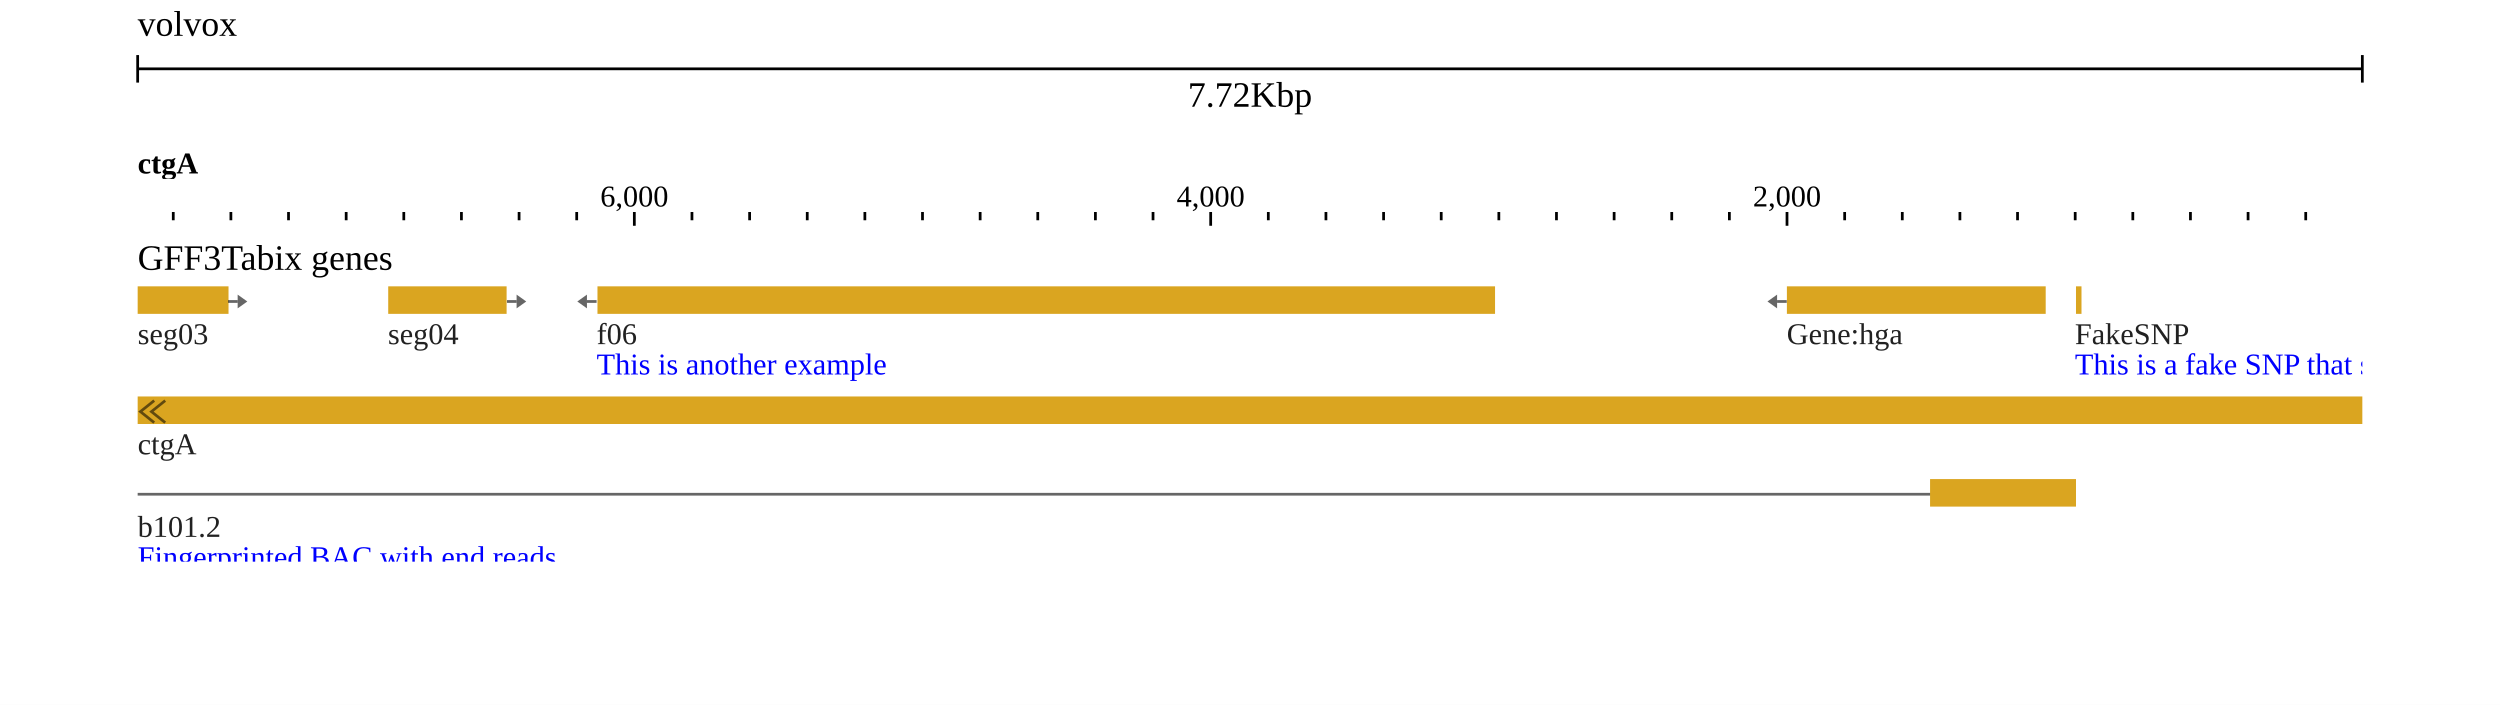
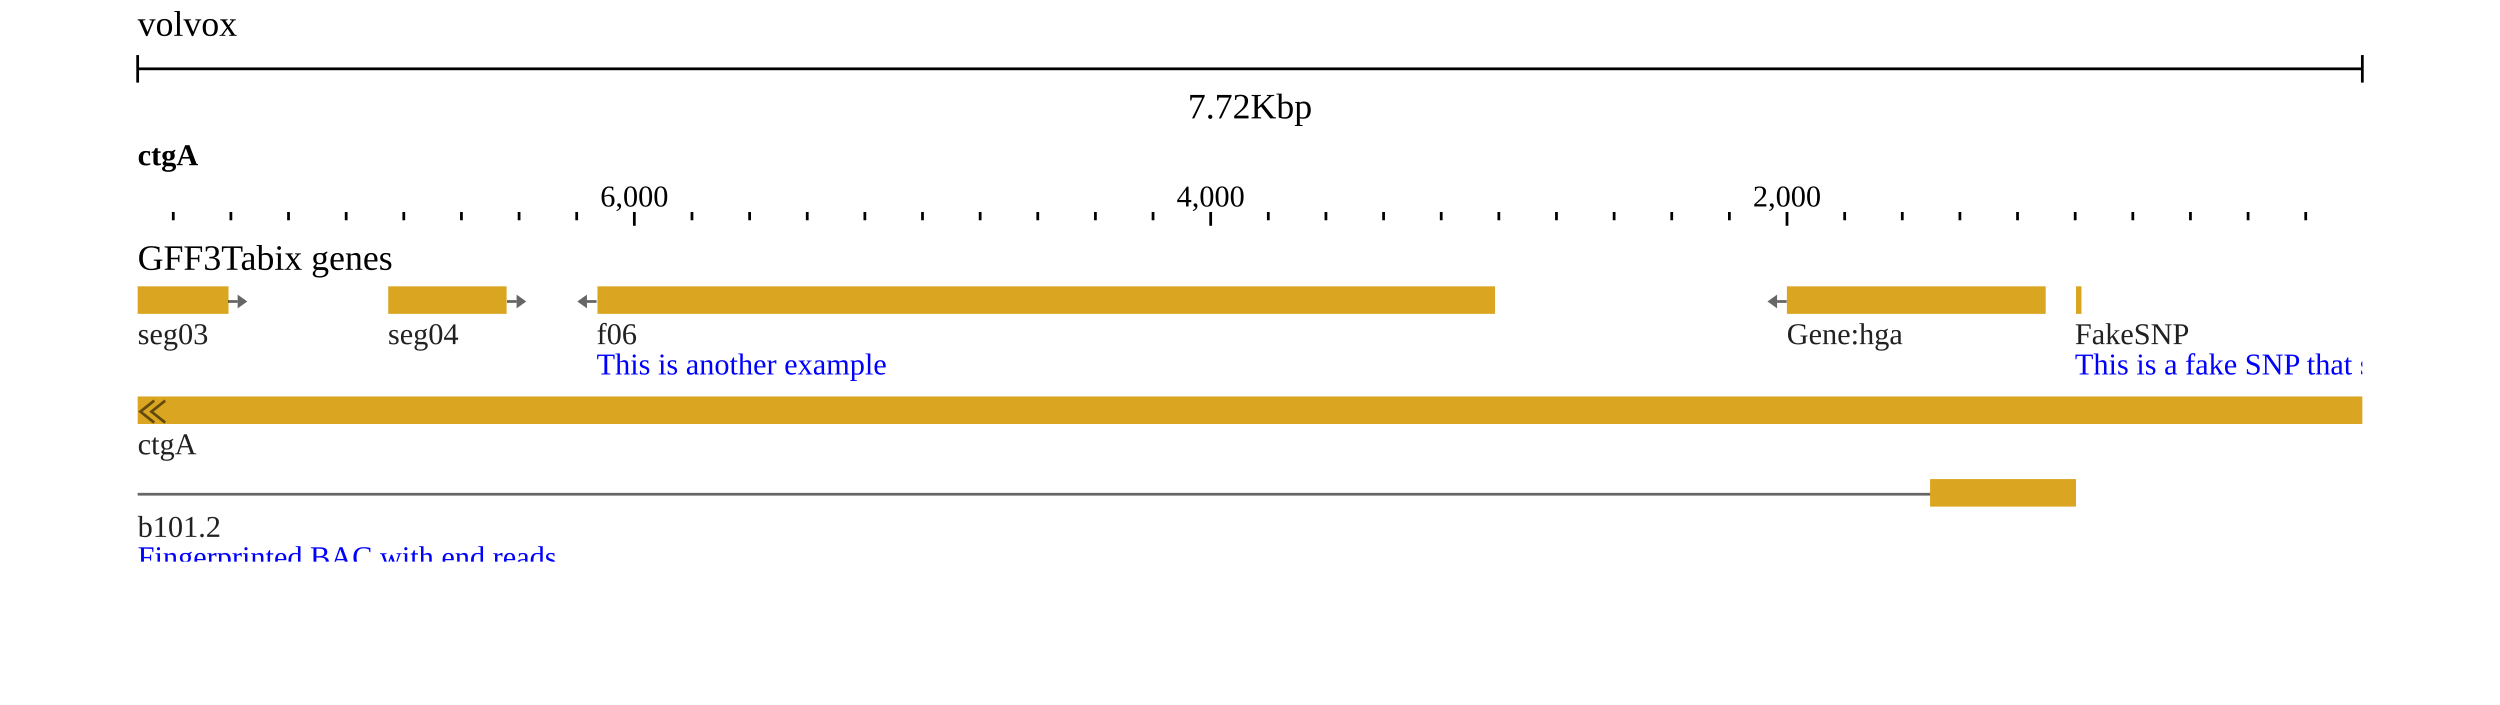
<svg xmlns="http://www.w3.org/2000/svg" width="908" height="256" viewBox="0 0 908 256">
  <rect width="908" height="256" fill="#ffffff" />
  <g transform="translate(50 0)">
    <g transform="translate(0)">
      <g id="header">
        <text x="0" y="13" font-size="13" fill="#000000">volvox</text>
        <g transform="translate(0 25)">
          <line x1="0" x2="808" y1="0" y2="0" stroke="#000000" />
          <line x1="0" x2="0" y1="-5" y2="5" stroke="#000000" />
          <line x1="808" x2="808" y1="-5" y2="5" stroke="#000000" />
-           <text x="404" y="5" text-anchor="middle" dominant-baseline="hanging" font-size="13" fill="#000000">7.72Kbp</text>
+           <text x="404" y="18" text-anchor="middle" font-size="13" fill="#000000">7.72Kbp</text>
        </g>
        <g transform="translate(0 50)">
          <defs>
            <clipPath id="ruler-clip-integration_test">
              <rect x="0" y="0" width="808" height="34" />
            </clipPath>
          </defs>
          <g clip-path="url(#ruler-clip-integration_test)">
            <path d="M599.04 27V32M389.72 27V32M180.39 27V32M-28.94 27V32M-238.26 27V32M787.44 27V30M766.5 27V30M745.57 27V30M724.64 27V30M703.71 27V30M682.77 27V30M661.84 27V30M640.91 27V30M619.98 27V30M578.11 27V30M557.18 27V30M536.25 27V30M515.31 27V30M494.38 27V30M473.45 27V30M452.52 27V30M431.58 27V30M410.65 27V30M368.78 27V30M347.85 27V30M326.92 27V30M305.99 27V30M285.05 27V30M264.12 27V30M243.19 27V30M222.26 27V30M201.32 27V30M159.46 27V30M138.53 27V30M117.59 27V30M96.66 27V30M75.73 27V30M54.79 27V30M33.86 27V30M12.93 27V30M-8 27V30M-49.87 27V30M-70.8 27V30M-91.73 27V30M-112.67 27V30M-133.6 27V30M-154.53 27V30M-175.46 27V30M-196.4 27V30M-217.33 27V30M-259.19 27V30M-280.13 27V30M-301.06 27V30M-321.99 27V30M-342.93 27V30M-363.86 27V30M-384.79 27V30M-405.72 27V30" stroke-width="1" stroke="#000000" fill="none" />
            <text x="599.04" y="25" text-anchor="middle" font-size="11" fill="#000000">2,000</text>
            <text x="389.72" y="25" text-anchor="middle" font-size="11" fill="#000000">4,000</text>
            <text x="180.39" y="25" text-anchor="middle" font-size="11" fill="#000000">6,000</text>
            <g transform="translate(0 0)">
              <defs>
                <clipPath id="reflabel-integration_test-volvox:ctgA:4137:11781:0:rev">
-                   <rect x="0" y="0" width="807.27" height="15" />
+                   <rect x="0" y="0" width="807.27" height="13" />
                </clipPath>
              </defs>
              <g clip-path="url(#reflabel-integration_test-volvox:ctgA:4137:11781:0:rev)">
-                 <text x="0" y="13" font-size="11" font-weight="bold" fill="#000000">ctgA</text>
+                 <text x="0" y="10" font-size="11" font-weight="bold" fill="#000000">ctgA</text>
              </g>
            </g>
          </g>
        </g>
      </g>
    </g>
    <g transform="translate(0 84)">
      <g transform="translate(0 0)">
        <defs>
          <clipPath id="track-clip-integration_test-gff3tabix_genes">
            <rect x="-50" y="20" width="858" height="100" />
          </clipPath>
        </defs>
        <g clip-path="url(#track-clip-integration_test-gff3tabix_genes)">
          <g transform="translate(0 20)">
            <defs>
              <clipPath id="canvas-features-clip-5GfQp_z8Ji">
                <rect x="0" y="0" width="808" height="100" />
              </clipPath>
            </defs>
            <g clip-path="url(#canvas-features-clip-5GfQp_z8Ji)">
              <g>
                <clipPath id="svgcanvas-clip-0">
                  <path d="M0,0h808v100h-808Z" />
                </clipPath>
                <g clip-path="url(#svgcanvas-clip-0)">
                  <path d="M651.27,75.5L-1232.56,75.5" fill="none" stroke="rgb(0,0,0)" stroke-opacity="0.6" stroke-width="1" />
                  <path d="M651.27,145.5L494.38,145.5" fill="none" stroke="rgb(0,0,0)" stroke-opacity="0.6" stroke-width="1" />
                  <path d="M535.6,143.5L531.6,145.5L535.6,147.5" fill="none" stroke="rgb(0,0,0)" stroke-opacity="0.6" stroke-width="0.5" />
                  <path d="M574.83,143.5L570.83,145.5L574.83,147.5" fill="none" stroke="rgb(0,0,0)" stroke-opacity="0.6" stroke-width="0.5" />
                  <path d="M614.05,143.5L610.05,145.5L614.05,147.5" fill="none" stroke="rgb(0,0,0)" stroke-opacity="0.6" stroke-width="0.5" />
                  <path d="M651.27,175.5L285.05,175.5" fill="none" stroke="rgb(0,0,0)" stroke-opacity="0.6" stroke-width="1" />
                  <path d="M323.68,173.5L319.68,175.5L323.68,177.5" fill="none" stroke="rgb(0,0,0)" stroke-opacity="0.6" stroke-width="0.5" />
                  <path d="M360.3,173.5L356.3,175.5L360.3,177.5" fill="none" stroke="rgb(0,0,0)" stroke-opacity="0.6" stroke-width="0.5" />
                  <path d="M396.92,173.5L392.92,175.5L396.92,177.5" fill="none" stroke="rgb(0,0,0)" stroke-opacity="0.6" stroke-width="0.5" />
                  <path d="M433.54,173.5L429.54,175.5L433.54,177.5" fill="none" stroke="rgb(0,0,0)" stroke-opacity="0.6" stroke-width="0.5" />
                  <path d="M470.16,173.5L466.16,175.5L470.16,177.5" fill="none" stroke="rgb(0,0,0)" stroke-opacity="0.6" stroke-width="0.5" />
                  <path d="M506.78,173.5L502.78,175.5L506.78,177.5" fill="none" stroke="rgb(0,0,0)" stroke-opacity="0.6" stroke-width="0.5" />
                  <path d="M543.41,173.5L539.41,175.5L543.41,177.5" fill="none" stroke="rgb(0,0,0)" stroke-opacity="0.6" stroke-width="0.5" />
                  <path d="M580.03,173.5L576.03,175.5L580.03,177.5" fill="none" stroke="rgb(0,0,0)" stroke-opacity="0.6" stroke-width="0.5" />
                  <path d="M616.65,173.5L612.65,175.5L616.65,177.5" fill="none" stroke="rgb(0,0,0)" stroke-opacity="0.6" stroke-width="0.5" />
                  <path d="M232.62,175.5L75.73,175.5" fill="none" stroke="rgb(0,0,0)" stroke-opacity="0.6" stroke-width="1" />
                  <path d="M116.95,173.5L112.95,175.5L116.95,177.5" fill="none" stroke="rgb(0,0,0)" stroke-opacity="0.6" stroke-width="0.5" />
                  <path d="M156.17,173.5L152.17,175.5L156.17,177.5" fill="none" stroke="rgb(0,0,0)" stroke-opacity="0.6" stroke-width="0.5" />
                  <path d="M195.4,173.5L191.4,175.5L195.4,177.5" fill="none" stroke="rgb(0,0,0)" stroke-opacity="0.6" stroke-width="0.5" />
                  <path d="M651.27,205.5L494.38,205.5" fill="none" stroke="rgb(0,0,0)" stroke-opacity="0.6" stroke-width="1" />
                  <path d="M535.6,203.5L531.6,205.5L535.6,207.5" fill="none" stroke="rgb(0,0,0)" stroke-opacity="0.6" stroke-width="0.5" />
                  <path d="M574.83,203.5L570.83,205.5L574.83,207.5" fill="none" stroke="rgb(0,0,0)" stroke-opacity="0.6" stroke-width="0.5" />
                  <path d="M614.05,203.5L610.05,205.5L614.05,207.5" fill="none" stroke="rgb(0,0,0)" stroke-opacity="0.6" stroke-width="0.5" />
                  <path d="M399.87,205.5L285.05,205.5" fill="none" stroke="rgb(0,0,0)" stroke-opacity="0.6" stroke-width="1" />
                  <path d="M325.33,203.5L321.33,205.5L325.33,207.5" fill="none" stroke="rgb(0,0,0)" stroke-opacity="0.6" stroke-width="0.5" />
                  <path d="M363.6,203.5L359.6,205.5L363.6,207.5" fill="none" stroke="rgb(0,0,0)" stroke-opacity="0.6" stroke-width="0.5" />
                  <path d="M232.62,205.5L75.73,205.5" fill="none" stroke="rgb(0,0,0)" stroke-opacity="0.6" stroke-width="1" />
                  <path d="M116.95,203.5L112.95,205.5L116.95,207.5" fill="none" stroke="rgb(0,0,0)" stroke-opacity="0.6" stroke-width="0.5" />
                  <path d="M156.17,203.5L152.17,205.5L156.17,207.5" fill="none" stroke="rgb(0,0,0)" stroke-opacity="0.6" stroke-width="0.5" />
                  <path d="M195.4,203.5L191.4,205.5L195.4,207.5" fill="none" stroke="rgb(0,0,0)" stroke-opacity="0.6" stroke-width="0.5" />
                  <path d="M651.27,217.5L285.05,217.5" fill="none" stroke="rgb(0,0,0)" stroke-opacity="0.6" stroke-width="1" />
                  <path d="M323.68,215.5L319.68,217.5L323.68,219.5" fill="none" stroke="rgb(0,0,0)" stroke-opacity="0.6" stroke-width="0.5" />
                  <path d="M360.3,215.5L356.3,217.5L360.3,219.5" fill="none" stroke="rgb(0,0,0)" stroke-opacity="0.6" stroke-width="0.5" />
                  <path d="M396.92,215.5L392.92,217.5L396.92,219.5" fill="none" stroke="rgb(0,0,0)" stroke-opacity="0.6" stroke-width="0.5" />
                  <path d="M433.54,215.5L429.54,217.5L433.54,219.5" fill="none" stroke="rgb(0,0,0)" stroke-opacity="0.6" stroke-width="0.5" />
                  <path d="M470.16,215.5L466.16,217.5L470.16,219.5" fill="none" stroke="rgb(0,0,0)" stroke-opacity="0.6" stroke-width="0.5" />
                  <path d="M506.78,215.5L502.78,217.5L506.78,219.5" fill="none" stroke="rgb(0,0,0)" stroke-opacity="0.6" stroke-width="0.5" />
                  <path d="M543.41,215.5L539.41,217.5L543.41,219.5" fill="none" stroke="rgb(0,0,0)" stroke-opacity="0.6" stroke-width="0.5" />
                  <path d="M580.03,215.5L576.03,217.5L580.03,219.5" fill="none" stroke="rgb(0,0,0)" stroke-opacity="0.6" stroke-width="0.5" />
                  <path d="M616.65,215.5L612.65,217.5L616.65,219.5" fill="none" stroke="rgb(0,0,0)" stroke-opacity="0.6" stroke-width="0.5" />
                  <path d="M232.62,217.5L75.73,217.5" fill="none" stroke="rgb(0,0,0)" stroke-opacity="0.6" stroke-width="1" />
                  <path d="M116.95,215.5L112.95,217.5L116.95,219.5" fill="none" stroke="rgb(0,0,0)" stroke-opacity="0.6" stroke-width="0.5" />
                  <path d="M156.17,215.5L152.17,217.5L156.17,219.5" fill="none" stroke="rgb(0,0,0)" stroke-opacity="0.6" stroke-width="0.5" />
                  <path d="M195.4,215.5L191.4,217.5L195.4,219.5" fill="none" stroke="rgb(0,0,0)" stroke-opacity="0.6" stroke-width="0.5" />
                  <path d="M651.27,229.5L494.38,229.5" fill="none" stroke="rgb(0,0,0)" stroke-opacity="0.6" stroke-width="1" />
                  <path d="M535.6,227.5L531.6,229.5L535.6,231.5" fill="none" stroke="rgb(0,0,0)" stroke-opacity="0.6" stroke-width="0.5" />
                  <path d="M574.83,227.5L570.83,229.5L574.83,231.5" fill="none" stroke="rgb(0,0,0)" stroke-opacity="0.6" stroke-width="0.5" />
                  <path d="M614.05,227.5L610.05,229.5L614.05,231.5" fill="none" stroke="rgb(0,0,0)" stroke-opacity="0.6" stroke-width="0.5" />
                  <path d="M399.87,229.5L285.05,229.5" fill="none" stroke="rgb(0,0,0)" stroke-opacity="0.6" stroke-width="1" />
                  <path d="M325.33,227.5L321.33,229.5L325.33,231.5" fill="none" stroke="rgb(0,0,0)" stroke-opacity="0.6" stroke-width="0.5" />
                  <path d="M363.6,227.5L359.6,229.5L363.6,231.5" fill="none" stroke="rgb(0,0,0)" stroke-opacity="0.6" stroke-width="0.5" />
                  <path d="M232.62,229.5L75.73,229.5" fill="none" stroke="rgb(0,0,0)" stroke-opacity="0.6" stroke-width="1" />
                  <path d="M116.95,227.5L112.95,229.5L116.95,231.5" fill="none" stroke="rgb(0,0,0)" stroke-opacity="0.6" stroke-width="0.5" />
                  <path d="M156.17,227.5L152.17,229.5L156.17,231.5" fill="none" stroke="rgb(0,0,0)" stroke-opacity="0.6" stroke-width="0.5" />
                  <path d="M195.4,227.5L191.4,229.5L195.4,231.5" fill="none" stroke="rgb(0,0,0)" stroke-opacity="0.6" stroke-width="0.5" />
                  <path d="M651.27,315.5L285.05,315.5" fill="none" stroke="rgb(0,0,0)" stroke-opacity="0.6" stroke-width="1" />
                  <path d="M323.68,313.5L319.68,315.5L323.68,317.5" fill="none" stroke="rgb(0,0,0)" stroke-opacity="0.6" stroke-width="0.5" />
                  <path d="M360.3,313.5L356.3,315.5L360.3,317.5" fill="none" stroke="rgb(0,0,0)" stroke-opacity="0.6" stroke-width="0.5" />
                  <path d="M396.92,313.5L392.92,315.5L396.92,317.5" fill="none" stroke="rgb(0,0,0)" stroke-opacity="0.6" stroke-width="0.5" />
                  <path d="M433.54,313.5L429.54,315.5L433.54,317.5" fill="none" stroke="rgb(0,0,0)" stroke-opacity="0.6" stroke-width="0.5" />
                  <path d="M470.16,313.5L466.16,315.5L470.16,317.5" fill="none" stroke="rgb(0,0,0)" stroke-opacity="0.6" stroke-width="0.5" />
                  <path d="M506.78,313.5L502.78,315.5L506.78,317.5" fill="none" stroke="rgb(0,0,0)" stroke-opacity="0.6" stroke-width="0.5" />
                  <path d="M543.41,313.5L539.41,315.5L543.41,317.5" fill="none" stroke="rgb(0,0,0)" stroke-opacity="0.6" stroke-width="0.5" />
                  <path d="M580.03,313.5L576.03,315.5L580.03,317.5" fill="none" stroke="rgb(0,0,0)" stroke-opacity="0.6" stroke-width="0.5" />
                  <path d="M616.65,313.5L612.65,315.5L616.65,317.5" fill="none" stroke="rgb(0,0,0)" stroke-opacity="0.6" stroke-width="0.5" />
                  <path d="M232.62,315.5L75.73,315.5" fill="none" stroke="rgb(0,0,0)" stroke-opacity="0.6" stroke-width="1" />
                  <path d="M116.95,313.5L112.95,315.5L116.95,317.5" fill="none" stroke="rgb(0,0,0)" stroke-opacity="0.6" stroke-width="0.5" />
                  <path d="M156.17,313.5L152.17,315.5L156.17,317.5" fill="none" stroke="rgb(0,0,0)" stroke-opacity="0.6" stroke-width="0.5" />
                  <path d="M195.4,313.5L191.4,315.5L195.4,317.5" fill="none" stroke="rgb(0,0,0)" stroke-opacity="0.6" stroke-width="0.5" />
                  <path d="M232.62,275.5L75.73,275.5" fill="none" stroke="rgb(0,0,0)" stroke-opacity="0.6" stroke-width="1" />
                  <path d="M112.95,273.5L116.95,275.5L112.95,277.5" fill="none" stroke="rgb(0,0,0)" stroke-opacity="0.6" stroke-width="0.5" />
                  <path d="M152.17,273.5L156.17,275.5L152.17,277.5" fill="none" stroke="rgb(0,0,0)" stroke-opacity="0.6" stroke-width="0.5" />
                  <path d="M191.4,273.5L195.4,275.5L191.4,277.5" fill="none" stroke="rgb(0,0,0)" stroke-opacity="0.6" stroke-width="0.5" />
                  <rect x="-4425" y="40" width="5233" height="10" fill="rgb(218,165,32)" />
                  <rect x="651" y="70" width="53" height="10" fill="rgb(218,165,32)" />
                  <rect x="704" y="0" width="2" height="10" fill="rgb(218,165,32)" />
                  <rect x="599" y="110" width="105" height="10" fill="rgb(218,165,32)" />
                  <rect x="651" y="140" width="47" height="10" fill="rgb(218,165,32)" />
                  <rect x="473" y="140" width="21" height="10" fill="rgb(218,165,32)" />
                  <rect x="651" y="170" width="47" height="10" fill="rgb(218,165,32)" />
                  <rect x="233" y="170" width="52" height="10" fill="rgb(218,165,32)" />
                  <rect x="44" y="170" width="32" height="10" fill="rgb(218,165,32)" />
                  <rect x="683" y="202" width="15" height="7" fill="rgb(53,112,137)" />
                  <rect x="651" y="200" width="32" height="10" fill="rgb(218,165,32)" />
                  <rect x="400" y="200" width="94" height="10" fill="rgb(218,165,32)" />
                  <rect x="233" y="200" width="52" height="10" fill="rgb(218,165,32)" />
                  <rect x="12" y="200" width="64" height="10" fill="rgb(218,165,32)" />
                  <rect x="-134" y="202" width="146" height="7" fill="rgb(53,112,137)" />
                  <rect x="683" y="214" width="15" height="7" fill="rgb(53,112,137)" />
                  <rect x="651" y="212" width="32" height="10" fill="rgb(218,165,32)" />
                  <rect x="233" y="212" width="52" height="10" fill="rgb(218,165,32)" />
                  <rect x="12" y="212" width="64" height="10" fill="rgb(218,165,32)" />
                  <rect x="-134" y="214" width="146" height="7" fill="rgb(53,112,137)" />
                  <rect x="651" y="226" width="21" height="7" fill="rgb(53,112,137)" />
                  <rect x="463" y="226" width="31" height="7" fill="rgb(53,112,137)" />
                  <rect x="400" y="224" width="63" height="10" fill="rgb(218,165,32)" />
                  <rect x="233" y="224" width="52" height="10" fill="rgb(218,165,32)" />
                  <rect x="13" y="224" width="63" height="10" fill="rgb(218,165,32)" />
                  <rect x="-134" y="226" width="147" height="7" fill="rgb(53,112,137)" />
                  <rect x="599" y="0" width="94" height="10" fill="rgb(218,165,32)" />
                  <rect x="651" y="310" width="37" height="10" fill="rgb(218,165,32)" />
                  <rect x="233" y="310" width="52" height="10" fill="rgb(218,165,32)" />
                  <rect x="55" y="310" width="21" height="10" fill="rgb(218,165,32)" />
                  <rect x="609" y="340" width="74" height="10" fill="rgb(218,165,32)" />
                  <rect x="494" y="370" width="147" height="10" fill="rgb(218,165,32)" />
                  <rect x="601" y="270" width="34" height="10" fill="rgb(218,165,32)" />
                  <rect x="505" y="400" width="115" height="10" fill="rgb(218,165,32)" />
                  <rect x="167" y="0" width="326" height="10" fill="rgb(218,165,32)" />
                  <rect x="184" y="110" width="131" height="10" fill="rgb(218,165,32)" />
                  <rect x="253" y="270" width="8" height="10" fill="rgb(218,165,32)" />
                  <rect x="233" y="270" width="9" height="10" fill="rgb(218,165,32)" />
                  <rect x="23" y="270" width="53" height="10" fill="rgb(218,165,32)" />
                  <rect x="170" y="340" width="31" height="10" fill="rgb(218,165,32)" />
                  <rect x="91" y="0" width="43" height="10" fill="rgb(218,165,32)" />
                  <rect x="50" y="140" width="38" height="10" fill="rgb(218,165,32)" />
                  <rect x="54" y="110" width="11" height="10" fill="rgb(218,165,32)" />
                  <rect x="-2" y="0" width="35" height="10" fill="rgb(218,165,32)" />
                  <rect x="-29" y="110" width="52" height="10" fill="rgb(218,165,32)" />
                  <rect x="-48" y="140" width="51" height="10" fill="rgb(218,165,32)" />
                  <rect x="-134" y="0" width="105" height="10" fill="rgb(218,165,32)" />
                  <rect x="-37" y="170" width="2" height="10" fill="rgb(218,165,32)" />
                  <rect x="-134" y="110" width="73" height="10" fill="rgb(218,165,32)" />
                  <rect x="-111" y="140" width="25" height="10" fill="rgb(218,165,32)" />
                  <rect x="-127" y="170" width="7" height="10" fill="rgb(218,165,32)" />
                  <rect x="-220" y="0" width="44" height="10" fill="rgb(218,165,32)" />
                  <rect x="-395" y="0" width="157" height="10" fill="rgb(218,165,32)" />
                  <rect x="-395" y="110" width="157" height="10" fill="rgb(218,165,32)" />
                  <rect x="469.63" y="145" width="3.5" height="1" fill="rgb(0,0,0)" fill-opacity="0.6" />
                  <path d="M469.63,143L469.63,148L466.13,145.5Z" fill="rgb(0,0,0)" fill-opacity="0.6" stroke="none" />
                  <rect x="40.72" y="175" width="3.5" height="1" fill="rgb(0,0,0)" fill-opacity="0.6" />
                  <path d="M40.72,173L40.72,178L37.22,175.5Z" fill="rgb(0,0,0)" fill-opacity="0.6" stroke="none" />
                  <rect x="-137.2" y="205" width="3.5" height="1" fill="rgb(0,0,0)" fill-opacity="0.6" />
                  <path d="M-137.2,203L-137.2,208L-140.7,205.5Z" fill="rgb(0,0,0)" fill-opacity="0.6" stroke="none" />
                  <rect x="-137.2" y="217" width="3.5" height="1" fill="rgb(0,0,0)" fill-opacity="0.6" />
                  <path d="M-137.2,215L-137.2,220L-140.7,217.5Z" fill="rgb(0,0,0)" fill-opacity="0.6" stroke="none" />
                  <rect x="-137.2" y="229" width="3.5" height="1" fill="rgb(0,0,0)" fill-opacity="0.6" />
                  <path d="M-137.2,227L-137.2,232L-140.7,229.5Z" fill="rgb(0,0,0)" fill-opacity="0.6" stroke="none" />
                  <rect x="595.44" y="5" width="3.5" height="1" fill="rgb(0,0,0)" fill-opacity="0.6" />
                  <path d="M595.44,3L595.44,8L591.94,5.5Z" fill="rgb(0,0,0)" fill-opacity="0.6" stroke="none" />
                  <rect x="51.19" y="315" width="3.5" height="1" fill="rgb(0,0,0)" fill-opacity="0.6" />
                  <path d="M51.19,313L51.19,318L47.69,315.5Z" fill="rgb(0,0,0)" fill-opacity="0.6" stroke="none" />
                  <rect x="605.91" y="345" width="3.5" height="1" fill="rgb(0,0,0)" fill-opacity="0.6" />
                  <path d="M605.91,343L605.91,348L602.41,345.5Z" fill="rgb(0,0,0)" fill-opacity="0.6" stroke="none" />
                  <rect x="640.91" y="375" width="3.5" height="1" fill="rgb(0,0,0)" fill-opacity="0.6" />
                  <path d="M644.41,373L644.41,378L647.91,375.5Z" fill="rgb(0,0,0)" fill-opacity="0.6" stroke="none" />
                  <rect x="597.11" y="275" width="3.5" height="1" fill="rgb(0,0,0)" fill-opacity="0.6" />
                  <path d="M597.11,273L597.11,278L593.61,275.5Z" fill="rgb(0,0,0)" fill-opacity="0.6" stroke="none" />
                  <rect x="619.98" y="405" width="3.5" height="1" fill="rgb(0,0,0)" fill-opacity="0.6" />
                  <path d="M623.48,403L623.48,408L626.98,405.5Z" fill="rgb(0,0,0)" fill-opacity="0.6" stroke="none" />
                  <rect x="163.18" y="5" width="3.5" height="1" fill="rgb(0,0,0)" fill-opacity="0.6" />
                  <path d="M163.18,3L163.18,8L159.68,5.5Z" fill="rgb(0,0,0)" fill-opacity="0.6" stroke="none" />
                  <rect x="314.88" y="115" width="3.5" height="1" fill="rgb(0,0,0)" fill-opacity="0.6" />
                  <path d="M318.38,113L318.38,118L321.88,115.5Z" fill="rgb(0,0,0)" fill-opacity="0.6" stroke="none" />
                  <rect x="242.14" y="275" width="3.5" height="1" fill="rgb(0,0,0)" fill-opacity="0.6" />
                  <path d="M245.64,273L245.64,278L249.14,275.5Z" fill="rgb(0,0,0)" fill-opacity="0.6" stroke="none" />
                  <rect x="201.32" y="345" width="3.5" height="1" fill="rgb(0,0,0)" fill-opacity="0.6" />
                  <path d="M204.82,343L204.82,348L208.32,345.5Z" fill="rgb(0,0,0)" fill-opacity="0.6" stroke="none" />
                  <rect x="134.13" y="5" width="3.5" height="1" fill="rgb(0,0,0)" fill-opacity="0.6" />
                  <path d="M137.63,3L137.63,8L141.13,5.5Z" fill="rgb(0,0,0)" fill-opacity="0.6" stroke="none" />
                  <rect x="87.76" y="145" width="3.5" height="1" fill="rgb(0,0,0)" fill-opacity="0.6" />
                  <path d="M91.26,143L91.26,148L94.76,145.5Z" fill="rgb(0,0,0)" fill-opacity="0.6" stroke="none" />
                  <rect x="32.82" y="5" width="3.5" height="1" fill="rgb(0,0,0)" fill-opacity="0.6" />
                  <path d="M36.32,3L36.32,8L39.82,5.5Z" fill="rgb(0,0,0)" fill-opacity="0.6" stroke="none" />
                  <rect x="23.4" y="115" width="3.5" height="1" fill="rgb(0,0,0)" fill-opacity="0.6" />
                  <path d="M26.9,113L26.9,118L30.4,115.5Z" fill="rgb(0,0,0)" fill-opacity="0.6" stroke="none" />
                  <rect x="2.99" y="145" width="3.5" height="1" fill="rgb(0,0,0)" fill-opacity="0.6" />
                  <path d="M6.49,143L6.49,148L9.99,145.5Z" fill="rgb(0,0,0)" fill-opacity="0.6" stroke="none" />
                  <rect x="-28.94" y="5" width="3.5" height="1" fill="rgb(0,0,0)" fill-opacity="0.6" />
                  <path d="M-25.44,3L-25.44,8L-21.94,5.5Z" fill="rgb(0,0,0)" fill-opacity="0.6" stroke="none" />
                  <rect x="-60.96" y="115" width="3.5" height="1" fill="rgb(0,0,0)" fill-opacity="0.6" />
                  <path d="M-57.46,113L-57.46,118L-53.96,115.5Z" fill="rgb(0,0,0)" fill-opacity="0.6" stroke="none" />
                  <rect x="-85.98" y="145" width="3.5" height="1" fill="rgb(0,0,0)" fill-opacity="0.6" />
                  <path d="M-82.48,143L-82.48,148L-78.98,145.5Z" fill="rgb(0,0,0)" fill-opacity="0.6" stroke="none" />
                  <rect x="-175.88" y="5" width="3.5" height="1" fill="rgb(0,0,0)" fill-opacity="0.6" />
                  <path d="M-172.38,3L-172.38,8L-168.88,5.5Z" fill="rgb(0,0,0)" fill-opacity="0.6" stroke="none" />
                  <rect x="-398.86" y="5" width="3.5" height="1" fill="rgb(0,0,0)" fill-opacity="0.6" />
                  <path d="M-398.86,3L-398.86,8L-402.36,5.5Z" fill="rgb(0,0,0)" fill-opacity="0.6" stroke="none" />
                  <rect x="-398.86" y="115" width="3.5" height="1" fill="rgb(0,0,0)" fill-opacity="0.6" />
                  <path d="M-398.86,113L-398.86,118L-402.36,115.5Z" fill="rgb(0,0,0)" fill-opacity="0.6" stroke="none" />
                  <path d="M6,41.5L1,45.5L6,49.5" fill="none" stroke="rgb(0,0,0)" stroke-opacity="0.55" stroke-width="1" />
                  <path d="M10,41.5L5,45.5L10,49.5" fill="none" stroke="rgb(0,0,0)" stroke-opacity="0.55" stroke-width="1" />
                  <path d="M6,202.9L1,205.5L6,208.1" fill="none" stroke="rgb(255,255,255)" stroke-opacity="0.55" stroke-width="1" />
                  <path d="M10,202.9L5,205.5L10,208.1" fill="none" stroke="rgb(255,255,255)" stroke-opacity="0.55" stroke-width="1" />
                  <path d="M6,214.9L1,217.5L6,220.1" fill="none" stroke="rgb(255,255,255)" stroke-opacity="0.55" stroke-width="1" />
                  <path d="M10,214.9L5,217.5L10,220.1" fill="none" stroke="rgb(255,255,255)" stroke-opacity="0.55" stroke-width="1" />
                  <path d="M6,226.9L1,229.5L6,232.1" fill="none" stroke="rgb(255,255,255)" stroke-opacity="0.55" stroke-width="1" />
                  <path d="M10,226.9L5,229.5L10,232.1" fill="none" stroke="rgb(255,255,255)" stroke-opacity="0.55" stroke-width="1" />
                  <path d="M1,111.5L6,115.5L1,119.5" fill="none" stroke="rgb(0,0,0)" stroke-opacity="0.55" stroke-width="1" />
                  <path d="M5,111.5L10,115.5L5,119.5" fill="none" stroke="rgb(0,0,0)" stroke-opacity="0.55" stroke-width="1" />
                  <path d="M1,141.5L6,145.5L1,149.5" fill="none" stroke="rgb(0,0,0)" stroke-opacity="0.55" stroke-width="1" />
                  <path d="M5,141.5L10,145.5L5,149.5" fill="none" stroke="rgb(0,0,0)" stroke-opacity="0.55" stroke-width="1" />
                </g>
              </g>
              <g />
              <g>
                <text x="0" y="61" fill="rgb(0,0,0)" fill-opacity="0.87" font-size="11" text-anchor="start" dominant-baseline="auto">ctgA</text>
                <text x="0" y="91" fill="rgb(0,0,0)" fill-opacity="0.87" font-size="11" text-anchor="start" dominant-baseline="auto">b101.2</text>
                <text x="0" y="102" fill="blue" font-size="11" text-anchor="start" dominant-baseline="auto">Fingerprinted BAC with end reads</text>
                <text x="703.6" y="21" fill="rgb(0,0,0)" fill-opacity="0.87" font-size="11" text-anchor="start" dominant-baseline="auto">FakeSNP</text>
                <text x="703.6" y="32" fill="blue" font-size="11" text-anchor="start" dominant-baseline="auto">This is a fake SNP that should appear a…</text>
                <text x="598.94" y="131" fill="rgb(0,0,0)" fill-opacity="0.87" font-size="11" text-anchor="start" dominant-baseline="auto">Remark:hga</text>
                <text x="473.13" y="161" fill="rgb(0,0,0)" fill-opacity="0.87" font-size="11" text-anchor="start" dominant-baseline="auto">agt830.5</text>
                <text x="44.22" y="191" fill="rgb(0,0,0)" fill-opacity="0.87" font-size="11" text-anchor="start" dominant-baseline="auto">agt221.5</text>
                <text x="0" y="245" fill="rgb(0,0,0)" fill-opacity="0.87" font-size="11" text-anchor="start" dominant-baseline="auto">EDEN</text>
                <text x="0" y="256" fill="blue" font-size="11" text-anchor="start" dominant-baseline="auto">protein kinase</text>
                <text x="598.94" y="21" fill="rgb(0,0,0)" fill-opacity="0.87" font-size="11" text-anchor="start" dominant-baseline="auto">Gene:hga</text>
                <text x="54.69" y="331" fill="rgb(0,0,0)" fill-opacity="0.87" font-size="11" text-anchor="start" dominant-baseline="auto">agt767.5</text>
                <text x="609.41" y="361" fill="rgb(0,0,0)" fill-opacity="0.87" font-size="11" text-anchor="start" dominant-baseline="auto">Protein:HGA</text>
                <text x="494.28" y="391" fill="rgb(0,0,0)" fill-opacity="0.87" font-size="11" text-anchor="start" dominant-baseline="auto">Gene:hgb</text>
                <text x="600.61" y="291" fill="rgb(0,0,0)" fill-opacity="0.87" font-size="11" text-anchor="start" dominant-baseline="auto">f07</text>
                <text x="600.61" y="302" fill="blue" font-size="11" text-anchor="start" dominant-baseline="auto">This is an example</text>
                <text x="504.74" y="421" fill="rgb(0,0,0)" fill-opacity="0.87" font-size="11" text-anchor="start" dominant-baseline="auto">Protein:HGB</text>
                <text x="166.68" y="21" fill="rgb(0,0,0)" fill-opacity="0.87" font-size="11" text-anchor="start" dominant-baseline="auto">f06</text>
                <text x="166.68" y="32" fill="blue" font-size="11" text-anchor="start" dominant-baseline="auto">This is another example</text>
                <text x="183.64" y="131" fill="rgb(0,0,0)" fill-opacity="0.87" font-size="11" text-anchor="start" dominant-baseline="auto">f05</text>
                <text x="183.64" y="142" fill="blue" font-size="11" text-anchor="start" dominant-baseline="auto">Ok! Ok! I get the message.</text>
                <text x="253.34" y="291" fill="rgb(0,0,0)" fill-opacity="0.87" font-size="11" text-anchor="start" dominant-baseline="auto">seg04</text>
                <text x="22.98" y="291" fill="rgb(0,0,0)" fill-opacity="0.87" font-size="11" text-anchor="start" dominant-baseline="auto">agt830.3</text>
                <text x="169.72" y="361" fill="rgb(0,0,0)" fill-opacity="0.87" font-size="11" text-anchor="start" dominant-baseline="auto">seg04</text>
                <text x="90.9" y="21" fill="rgb(0,0,0)" fill-opacity="0.87" font-size="11" text-anchor="start" dominant-baseline="auto">seg04</text>
                <text x="50.4" y="161" fill="rgb(0,0,0)" fill-opacity="0.87" font-size="11" text-anchor="start" dominant-baseline="auto">seg03</text>
                <text x="53.54" y="131" fill="rgb(0,0,0)" fill-opacity="0.87" font-size="11" text-anchor="start" dominant-baseline="auto">seg04</text>
                <text x="0" y="21" fill="rgb(0,0,0)" fill-opacity="0.87" font-size="11" text-anchor="start" dominant-baseline="auto">seg03</text>
                <text x="-19.3" y="131" fill="rgb(0,0,0)" fill-opacity="0.87" font-size="11" text-anchor="start" dominant-baseline="auto">agt221.3</text>
                <text x="-26.92" y="161" fill="rgb(0,0,0)" fill-opacity="0.87" font-size="11" text-anchor="start" dominant-baseline="auto">seg04</text>
              </g>
            </g>
          </g>
        </g>
        <text x="0" y="14" font-size="13" fill="#000000">GFF3Tabix genes</text>
      </g>
    </g>
    <g transform="translate(0 84)">
      <defs>
        <clipPath id="highlight-clip-integration_test">
          <rect x="0" y="0" width="808" height="122" />
        </clipPath>
      </defs>
      <g clip-path="url(#highlight-clip-integration_test)" />
    </g>
  </g>
</svg>
